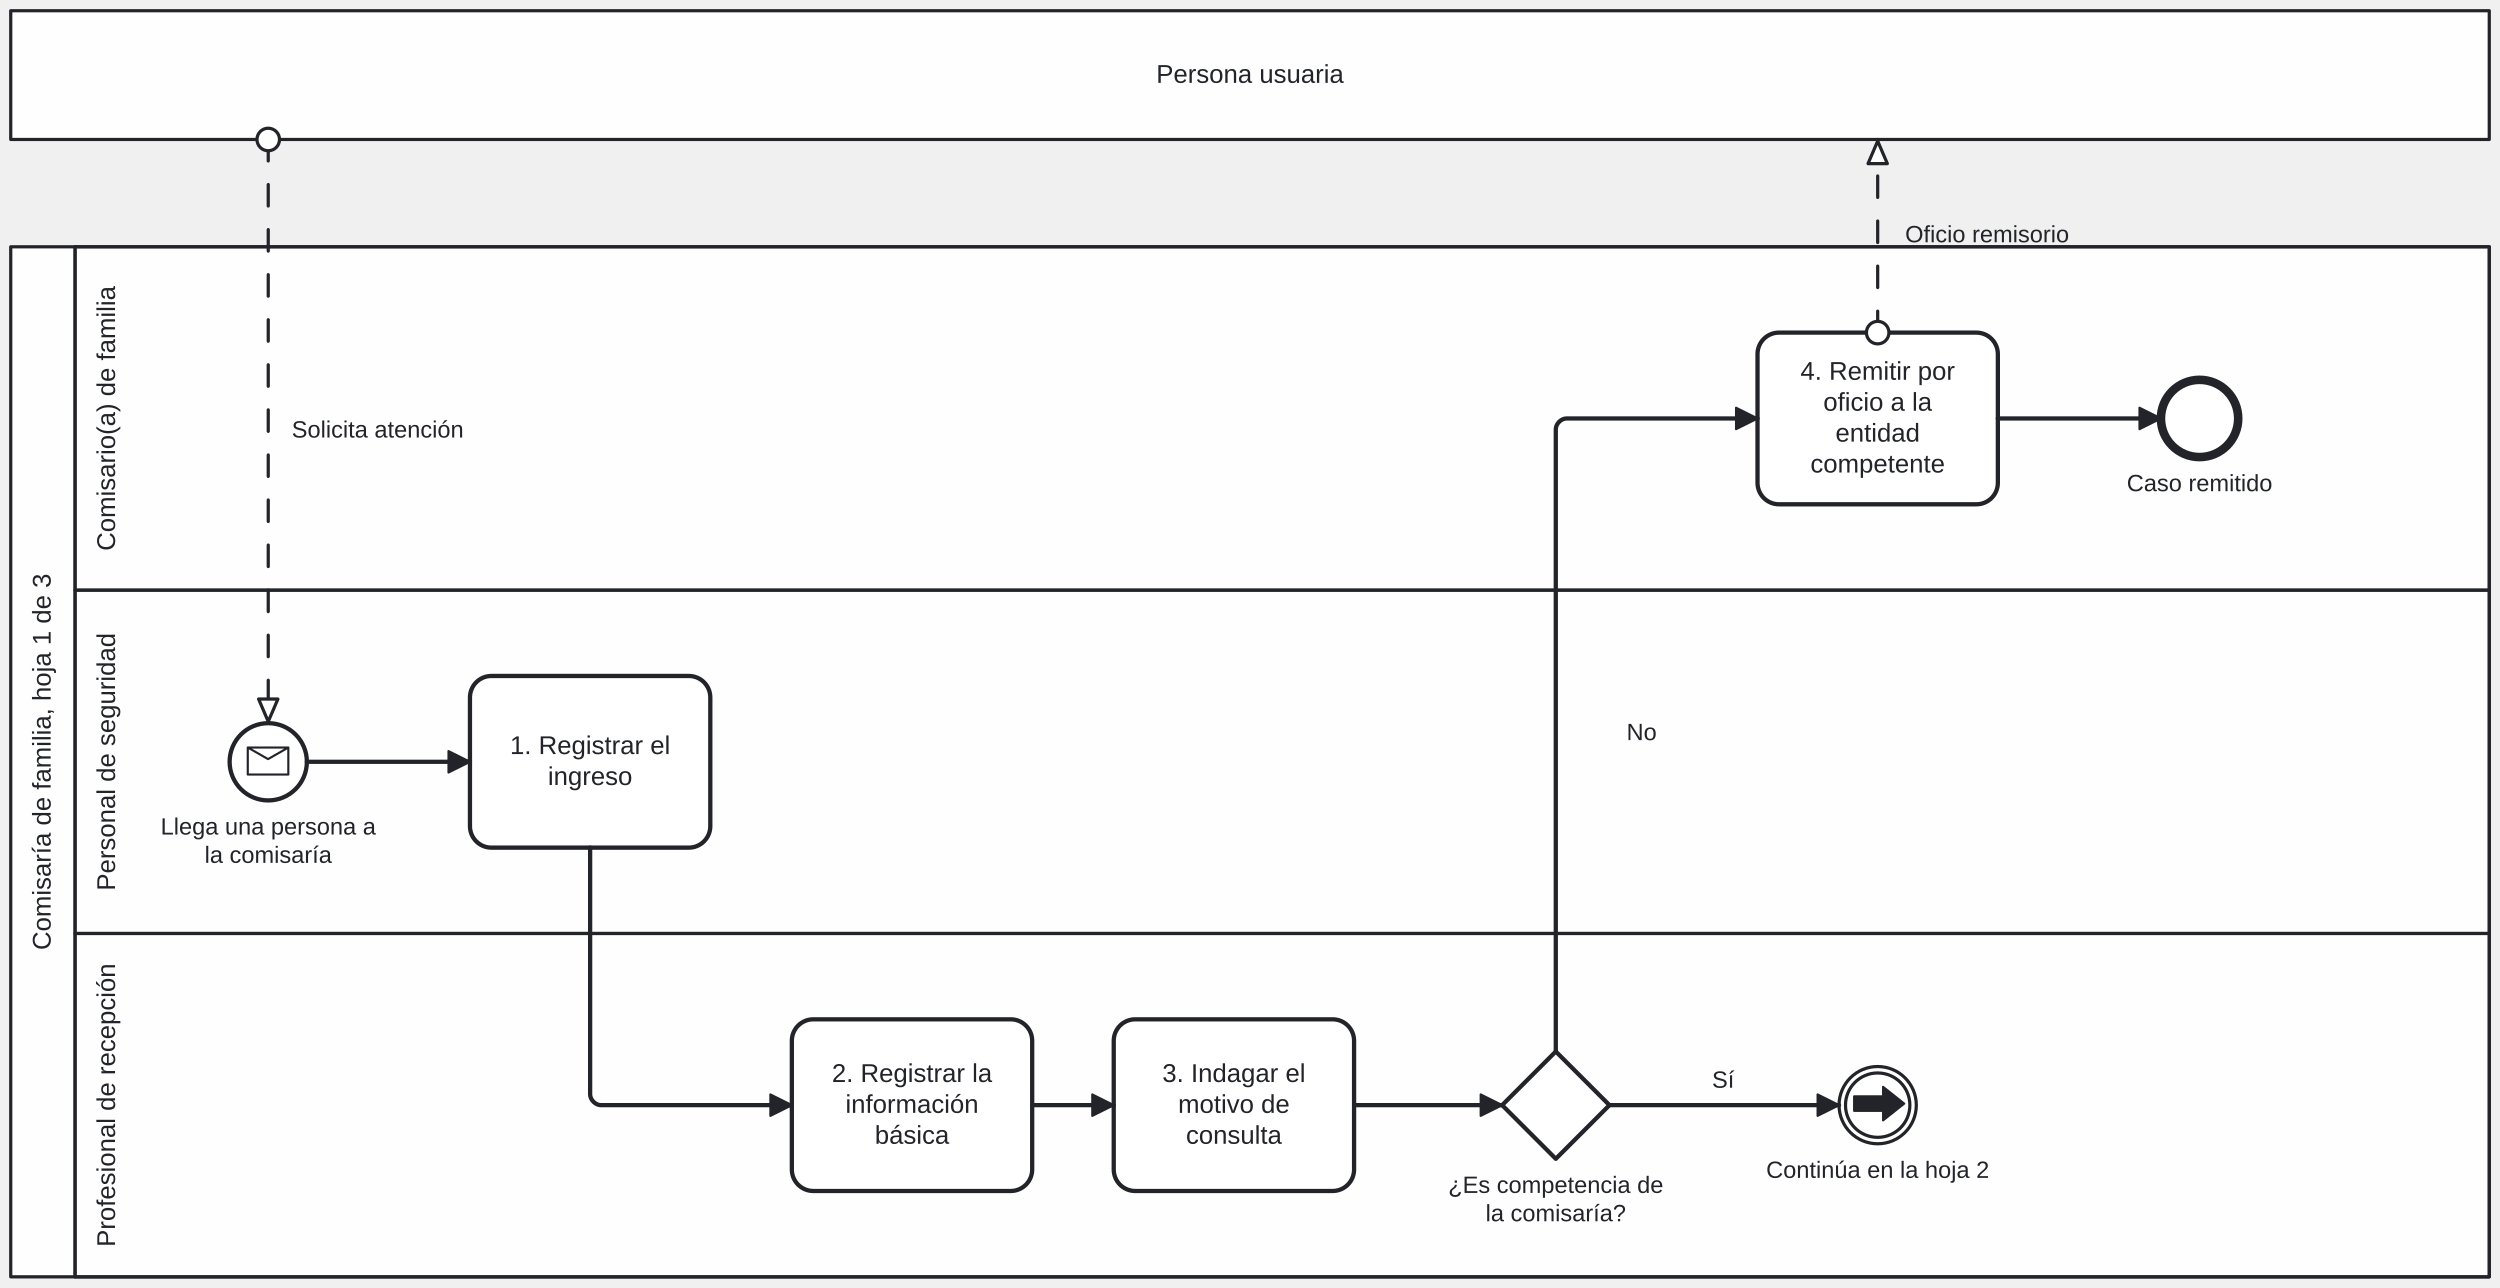
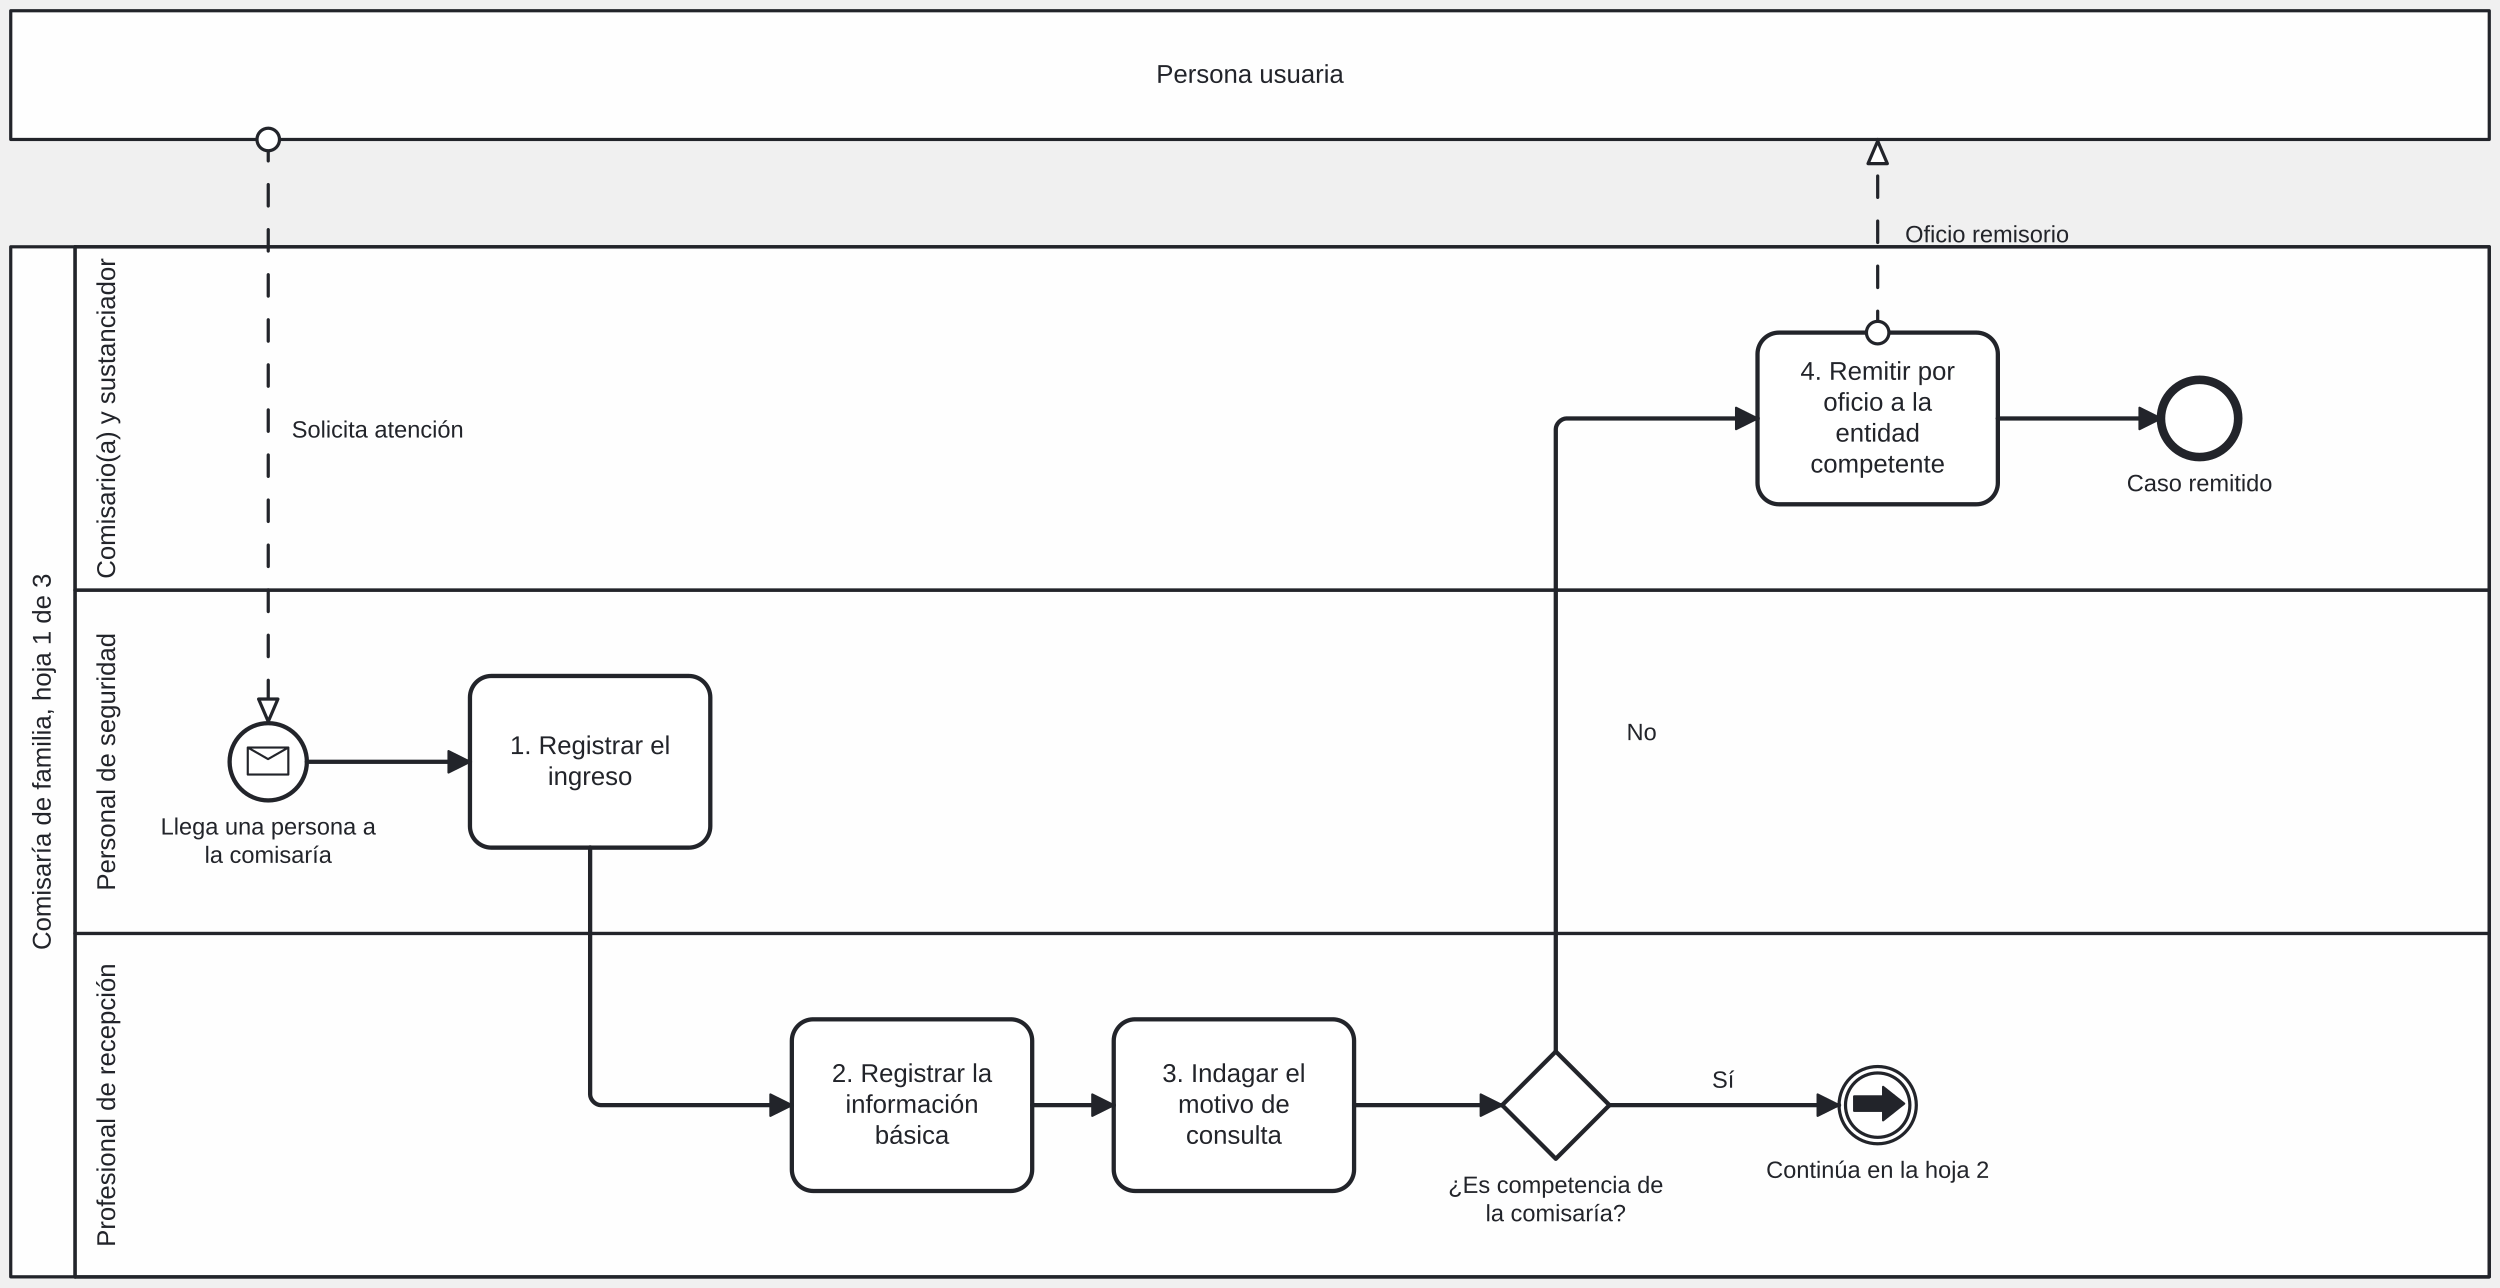
<svg xmlns="http://www.w3.org/2000/svg" width="1165" height="600" viewBox="-5 -5 1165 600" version="1.1">
  <g class="djs-group">
    <g class="djs-element djs-shape" data-element-id="pool_p_comisaria_1" style="display: block;" transform="matrix(1 0 0 1 0 110)">
      <g class="djs-visual">
        <rect x="0" y="0" width="1155" height="480" rx="0" ry="0" style="stroke-linecap: round; stroke-linejoin: round; stroke: rgb(34, 36, 42); stroke-width: 1.5px; fill: white; fill-opacity: 0.95;" />
        <path style="fill: none; stroke-linecap: round; stroke-linejoin: round; stroke: rgb(34, 36, 42); stroke-width: 1.5px;" d="M30,0L30,480" />
        <text lineHeight="1.2" class="djs-label" style="font-family: Arial, sans-serif; font-size: 12px; font-weight: normal; fill: rgb(34, 36, 42);" transform="matrix(-1.83697e-16 -1 1 -1.83697e-16 0 480)">
          <tspan x="152.288" y="18.6">Comisaría de familia, hoja 1 de 3</tspan>
        </text>
      </g>
      <rect class="djs-hit djs-hit-all" x="0" y="0" width="1155" height="480" style="fill: none; stroke-opacity: 0; stroke: white; stroke-width: 15px;" />
    </g>
    <g class="djs-children">
      <g class="djs-group">
        <g class="djs-element djs-shape" data-element-id="lane_pro" style="display: block;" transform="matrix(1 0 0 1 30 430)">
          <g class="djs-visual">
            <rect x="0" y="0" width="1125" height="160" rx="0" ry="0" style="stroke-linecap: round; stroke-linejoin: round; stroke: rgb(34, 36, 42); stroke-width: 1.5px; fill: white; fill-opacity: 0.25;" />
            <text lineHeight="1.2" class="djs-label" style="font-family: Arial, sans-serif; font-size: 12px; font-weight: normal; fill: rgb(34, 36, 42);" transform="matrix(-1.83697e-16 -1 1 -1.83697e-16 0 160)">
              <tspan x="13.959" y="18.6">Profesional de recepción</tspan>
            </text>
          </g>
          <rect class="djs-hit djs-hit-all" x="0" y="0" width="1125" height="160" style="fill: none; stroke-opacity: 0; stroke: white; stroke-width: 15px;" />
        </g>
      </g>
      <g class="djs-group">
        <g class="djs-element djs-shape" data-element-id="lane_seg" style="display: block;" transform="matrix(1 0 0 1 30 270)">
          <g class="djs-visual">
            <rect x="0" y="0" width="1125" height="160" rx="0" ry="0" style="stroke-linecap: round; stroke-linejoin: round; stroke: rgb(34, 36, 42); stroke-width: 1.5px; fill: white; fill-opacity: 0.25;" />
            <text lineHeight="1.2" class="djs-label" style="font-family: Arial, sans-serif; font-size: 12px; font-weight: normal; fill: rgb(34, 36, 42);" transform="matrix(-1.83697e-16 -1 1 -1.83697e-16 0 160)">
              <tspan x="19.959" y="18.6">Personal de seguridad</tspan>
            </text>
          </g>
          <rect class="djs-hit djs-hit-all" x="0" y="0" width="1125" height="160" style="fill: none; stroke-opacity: 0; stroke: white; stroke-width: 15px;" />
        </g>
      </g>
      <g class="djs-group">
        <g class="djs-element djs-shape" data-element-id="lane_com" style="display: block;" transform="matrix(1 0 0 1 30 110)">
          <g class="djs-visual">
            <rect x="0" y="0" width="1125" height="160" rx="0" ry="0" style="stroke-linecap: round; stroke-linejoin: round; stroke: rgb(34, 36, 42); stroke-width: 1.5px; fill: white; fill-opacity: 0.25;" />
            <text lineHeight="1.2" class="djs-label" style="font-family: Arial, sans-serif; font-size: 12px; font-weight: normal; fill: rgb(34, 36, 42);" transform="matrix(-1.83697e-16 -1 1 -1.83697e-16 0 160)">
-               <tspan x="18.315" y="18.6">Comisario(a) de familia</tspan>
+               <tspan x="5.308" y="18.6">Comisario(a) y sustanciador</tspan>
            </text>
          </g>
          <rect class="djs-hit djs-hit-all" x="0" y="0" width="1125" height="160" style="fill: none; stroke-opacity: 0; stroke: white; stroke-width: 15px;" />
        </g>
      </g>
      <g class="djs-group">
        <g class="djs-element djs-shape" data-element-id="inicio" style="display: block;" transform="matrix(1 0 0 1 102 332)">
          <g class="djs-visual">
            <circle cx="18" cy="18" r="18" style="stroke-linecap: round; stroke-linejoin: round; stroke: rgb(34, 36, 42); stroke-width: 2px; fill: white; fill-opacity: 0.95;" />
            <path d="m 8.46,11.34 l 0,12.6 l 18.9,0 l 0,-12.6 z l 9.45,5.4 l 9.45,-5.4" style="fill: white; stroke-linecap: round; stroke-linejoin: round; stroke: rgb(34, 36, 42); stroke-width: 1px;" />
          </g>
          <rect class="djs-hit djs-hit-all" x="0" y="0" width="36" height="36" style="fill: none; stroke-opacity: 0; stroke: white; stroke-width: 15px;" />
        </g>
      </g>
      <g class="djs-group">
        <g class="djs-element djs-shape" data-element-id="inicio_label" style="display: block;" transform="matrix(1 0 0 1 65 374)">
          <g class="djs-visual">
            <text lineHeight="1.2" class="djs-label" style="font-family: Arial, sans-serif; font-size: 11px; font-weight: normal; fill: rgb(34, 36, 42);">
              <tspan x="4.847" y="9.9">Llega una persona a </tspan>
              <tspan x="25.352" y="23.1">la comisaría</tspan>
            </text>
          </g>
          <rect class="djs-hit djs-hit-all" x="0" y="0" width="110" height="27" style="fill: none; stroke-opacity: 0; stroke: white; stroke-width: 15px;" />
        </g>
      </g>
      <g class="djs-group">
        <g class="djs-element djs-shape" data-element-id="t1" style="display: block;" transform="matrix(1 0 0 1 214 310)">
          <g class="djs-visual">
            <rect x="0" y="0" width="112" height="80" rx="10" ry="10" style="stroke-linecap: round; stroke-linejoin: round; stroke: rgb(34, 36, 42); stroke-width: 2px; fill: white; fill-opacity: 0.95;" />
            <text lineHeight="1.2" class="djs-label" style="font-family: Arial, sans-serif; font-size: 12px; font-weight: normal; fill: rgb(34, 36, 42);">
              <tspan x="18.652" y="36.4">1. Registrar el </tspan>
              <tspan x="36.321" y="50.8">ingreso</tspan>
            </text>
          </g>
          <rect class="djs-hit djs-hit-all" x="0" y="0" width="112" height="80" style="fill: none; stroke-opacity: 0; stroke: white; stroke-width: 15px;" />
        </g>
      </g>
      <g class="djs-group">
        <g class="djs-element djs-shape" data-element-id="t2" style="display: block;" transform="matrix(1 0 0 1 364 470)">
          <g class="djs-visual">
            <rect x="0" y="0" width="112" height="80" rx="10" ry="10" style="stroke-linecap: round; stroke-linejoin: round; stroke: rgb(34, 36, 42); stroke-width: 2px; fill: white; fill-opacity: 0.95;" />
            <text lineHeight="1.2" class="djs-label" style="font-family: Arial, sans-serif; font-size: 12px; font-weight: normal; fill: rgb(34, 36, 42);">
              <tspan x="18.652" y="29.2">2. Registrar la </tspan>
              <tspan x="24.986" y="43.6">información </tspan>
              <tspan x="38.656" y="58">básica</tspan>
            </text>
          </g>
          <rect class="djs-hit djs-hit-all" x="0" y="0" width="112" height="80" style="fill: none; stroke-opacity: 0; stroke: white; stroke-width: 15px;" />
        </g>
      </g>
      <g class="djs-group">
        <g class="djs-element djs-shape" data-element-id="t3" style="display: block;" transform="matrix(1 0 0 1 514 470)">
          <g class="djs-visual">
            <rect x="0" y="0" width="112" height="80" rx="10" ry="10" style="stroke-linecap: round; stroke-linejoin: round; stroke: rgb(34, 36, 42); stroke-width: 2px; fill: white; fill-opacity: 0.95;" />
            <text lineHeight="1.2" class="djs-label" style="font-family: Arial, sans-serif; font-size: 12px; font-weight: normal; fill: rgb(34, 36, 42);">
              <tspan x="22.643" y="29.2">3. Indagar el </tspan>
              <tspan x="29.987" y="43.6">motivo de </tspan>
              <tspan x="33.652" y="58">consulta</tspan>
            </text>
          </g>
          <rect class="djs-hit djs-hit-all" x="0" y="0" width="112" height="80" style="fill: none; stroke-opacity: 0; stroke: white; stroke-width: 15px;" />
        </g>
      </g>
      <g class="djs-group">
        <g class="djs-element djs-shape" data-element-id="g1" style="display: block;" transform="matrix(1 0 0 1 695 485)">
          <g class="djs-visual">
            <polygon points="25,0 50,25 25,50 0,25" style="stroke-linecap: round; stroke-linejoin: round; stroke: rgb(34, 36, 42); stroke-width: 2px; fill: white; fill-opacity: 0.95;" />
          </g>
          <rect class="djs-hit djs-hit-all" x="0" y="0" width="50" height="50" style="fill: none; stroke-opacity: 0; stroke: white; stroke-width: 15px;" />
        </g>
      </g>
      <g class="djs-group">
        <g class="djs-element djs-shape" data-element-id="g1_label" style="display: block;" transform="matrix(1 0 0 1 665 541)">
          <g class="djs-visual">
            <text lineHeight="1.2" class="djs-label" style="font-family: Arial, sans-serif; font-size: 11px; font-weight: normal; fill: rgb(34, 36, 42);">
              <tspan x="4.864" y="9.9">¿Es competencia de </tspan>
              <tspan x="22.293" y="23.1">la comisaría?</tspan>
            </text>
          </g>
          <rect class="djs-hit djs-hit-all" x="0" y="0" width="110" height="27" style="fill: none; stroke-opacity: 0; stroke: white; stroke-width: 15px;" />
        </g>
      </g>
      <g class="djs-group">
        <g class="djs-element djs-shape" data-element-id="t4" style="display: block;" transform="matrix(1 0 0 1 814 150)">
          <g class="djs-visual">
            <rect x="0" y="0" width="112" height="80" rx="10" ry="10" style="stroke-linecap: round; stroke-linejoin: round; stroke: rgb(34, 36, 42); stroke-width: 2px; fill: white; fill-opacity: 0.95;" />
            <text lineHeight="1.2" class="djs-label" style="font-family: Arial, sans-serif; font-size: 12px; font-weight: normal; fill: rgb(34, 36, 42);">
              <tspan x="19.991" y="22">4. Remitir por </tspan>
              <tspan x="30.652" y="36.4">oficio a la </tspan>
              <tspan x="36.315" y="50.8">entidad </tspan>
              <tspan x="24.646" y="65.2">competente</tspan>
            </text>
          </g>
          <rect class="djs-hit djs-hit-all" x="0" y="0" width="112" height="80" style="fill: none; stroke-opacity: 0; stroke: white; stroke-width: 15px;" />
        </g>
      </g>
      <g class="djs-group">
        <g class="djs-element djs-shape" data-element-id="fin_remitido" style="display: block;" transform="matrix(1 0 0 1 1002 172)">
          <g class="djs-visual">
            <circle cx="18" cy="18" r="18" style="stroke-linecap: round; stroke-linejoin: round; stroke: rgb(34, 36, 42); stroke-width: 4px; fill: white; fill-opacity: 0.95;" />
          </g>
          <rect class="djs-hit djs-hit-all" x="0" y="0" width="36" height="36" style="fill: none; stroke-opacity: 0; stroke: white; stroke-width: 15px;" />
        </g>
      </g>
      <g class="djs-group">
        <g class="djs-element djs-shape" data-element-id="fin_remitido_label" style="display: block;" transform="matrix(1 0 0 1 965 214)">
          <g class="djs-visual">
            <text lineHeight="1.2" class="djs-label" style="font-family: Arial, sans-serif; font-size: 11px; font-weight: normal; fill: rgb(34, 36, 42);">
              <tspan x="21.071" y="9.9">Caso remitido</tspan>
            </text>
          </g>
          <rect class="djs-hit djs-hit-all" x="0" y="0" width="110" height="14" style="fill: none; stroke-opacity: 0; stroke: white; stroke-width: 15px;" />
        </g>
      </g>
      <g class="djs-group">
        <g class="djs-element djs-shape" data-element-id="a_hoja2" style="display: block;" transform="matrix(1 0 0 1 852 492)">
          <g class="djs-visual">
            <circle cx="18" cy="18" r="18" style="stroke-linecap: round; stroke-linejoin: round; stroke: rgb(34, 36, 42); stroke-width: 1.5px; fill: white; fill-opacity: 0.95;" />
            <circle cx="18" cy="18" r="15" style="stroke-linecap: round; stroke-linejoin: round; stroke: rgb(34, 36, 42); stroke-width: 1.5px; fill: none;" />
            <path d="m 20.52,9.468 0,4.438 -13.5,0 0,6.75 13.5,0 0,4.438 9.844,-7.812 -9.844,-7.812 z" style="fill: rgb(34, 36, 42); stroke-linecap: round; stroke-linejoin: round; stroke: rgb(34, 36, 42); stroke-width: 1px;" />
          </g>
          <rect class="djs-hit djs-hit-all" x="0" y="0" width="36" height="36" style="fill: none; stroke-opacity: 0; stroke: white; stroke-width: 15px;" />
        </g>
      </g>
      <g class="djs-group">
        <g class="djs-element djs-shape" data-element-id="a_hoja2_label" style="display: block;" transform="matrix(1 0 0 1 815 534)">
          <g class="djs-visual">
            <text lineHeight="1.2" class="djs-label" style="font-family: Arial, sans-serif; font-size: 11px; font-weight: normal; fill: rgb(34, 36, 42);">
              <tspan x="3.016" y="9.9">Continúa en la hoja 2</tspan>
            </text>
          </g>
          <rect class="djs-hit djs-hit-all" x="0" y="0" width="110" height="14" style="fill: none; stroke-opacity: 0; stroke: white; stroke-width: 15px;" />
        </g>
      </g>
      <g class="djs-group">
        <g class="djs-element djs-connection" data-element-id="f0" style="display: block;">
          <g class="djs-visual">
            <defs>
-               <marker id="marker-efgwpb9fe3rzzooin1cqp7qic" viewBox="0 0 20 20" refX="11" refY="10" markerWidth="10" markerHeight="10" orient="auto">
-                 <path d="M 1 5 L 11 10 L 1 15 Z" style="stroke-linecap: round; stroke-linejoin: round; stroke: rgb(34, 36, 42); stroke-width: 1px; fill: rgb(34, 36, 42);" />
-               </marker>
-             </defs>
-             <path data-corner-radius="5" style="fill: none; stroke-linecap: round; stroke-linejoin: round; stroke: rgb(34, 36, 42); stroke-width: 2px; marker-end: url('#marker-efgwpb9fe3rzzooin1cqp7qic');" d="M138,350L214,350" />
+               <marker id="marker-31kt975u3mhkyvydyl6d18pzd" viewBox="0 0 20 20" refX="11" refY="10" markerWidth="10" markerHeight="10" orient="auto">
+                 <path d="M 1 5 L 11 10 L 1 15 Z" style="stroke-linecap: round; stroke-linejoin: round; stroke: rgb(34, 36, 42); stroke-width: 1px; fill: rgb(34, 36, 42);" />
+               </marker>
+             </defs>
+             <path data-corner-radius="5" style="fill: none; stroke-linecap: round; stroke-linejoin: round; stroke: rgb(34, 36, 42); stroke-width: 2px; marker-end: url('#marker-31kt975u3mhkyvydyl6d18pzd');" d="M138,350L214,350" />
          </g>
          <path d="M138,350L214,350" class="djs-hit djs-hit-stroke" style="fill: none; stroke-opacity: 0; stroke: white; stroke-width: 15px;" />
        </g>
      </g>
      <g class="djs-group">
        <g class="djs-element djs-connection" data-element-id="f1" style="display: block;">
          <g class="djs-visual">
            <defs>
-               <marker id="marker-eviicxf6hmpihy6xb04csldqv" viewBox="0 0 20 20" refX="11" refY="10" markerWidth="10" markerHeight="10" orient="auto">
-                 <path d="M 1 5 L 11 10 L 1 15 Z" style="stroke-linecap: round; stroke-linejoin: round; stroke: rgb(34, 36, 42); stroke-width: 1px; fill: rgb(34, 36, 42);" />
-               </marker>
-             </defs>
-             <path data-corner-radius="5" style="fill: none; stroke-linecap: round; stroke-linejoin: round; stroke: rgb(34, 36, 42); stroke-width: 2px; marker-end: url('#marker-eviicxf6hmpihy6xb04csldqv');" d="M270,390L270,505C270,507.5,272.5,510,275,510L364,510" />
+               <marker id="marker-1sa1ushpc59no6xa4ysj554gr" viewBox="0 0 20 20" refX="11" refY="10" markerWidth="10" markerHeight="10" orient="auto">
+                 <path d="M 1 5 L 11 10 L 1 15 Z" style="stroke-linecap: round; stroke-linejoin: round; stroke: rgb(34, 36, 42); stroke-width: 1px; fill: rgb(34, 36, 42);" />
+               </marker>
+             </defs>
+             <path data-corner-radius="5" style="fill: none; stroke-linecap: round; stroke-linejoin: round; stroke: rgb(34, 36, 42); stroke-width: 2px; marker-end: url('#marker-1sa1ushpc59no6xa4ysj554gr');" d="M270,390L270,505C270,507.5,272.5,510,275,510L364,510" />
          </g>
          <path d="M270,390L270,510L364,510" class="djs-hit djs-hit-stroke" style="fill: none; stroke-opacity: 0; stroke: white; stroke-width: 15px;" />
        </g>
      </g>
      <g class="djs-group">
        <g class="djs-element djs-connection" data-element-id="f2" style="display: block;">
          <g class="djs-visual">
            <defs>
-               <marker id="marker-627l5hbkt0mg4lwevz1z1iswa" viewBox="0 0 20 20" refX="11" refY="10" markerWidth="10" markerHeight="10" orient="auto">
-                 <path d="M 1 5 L 11 10 L 1 15 Z" style="stroke-linecap: round; stroke-linejoin: round; stroke: rgb(34, 36, 42); stroke-width: 1px; fill: rgb(34, 36, 42);" />
-               </marker>
-             </defs>
-             <path data-corner-radius="5" style="fill: none; stroke-linecap: round; stroke-linejoin: round; stroke: rgb(34, 36, 42); stroke-width: 2px; marker-end: url('#marker-627l5hbkt0mg4lwevz1z1iswa');" d="M476,510L514,510" />
+               <marker id="marker-e6vinjr4xk5yj3wl29xlxb2m3" viewBox="0 0 20 20" refX="11" refY="10" markerWidth="10" markerHeight="10" orient="auto">
+                 <path d="M 1 5 L 11 10 L 1 15 Z" style="stroke-linecap: round; stroke-linejoin: round; stroke: rgb(34, 36, 42); stroke-width: 1px; fill: rgb(34, 36, 42);" />
+               </marker>
+             </defs>
+             <path data-corner-radius="5" style="fill: none; stroke-linecap: round; stroke-linejoin: round; stroke: rgb(34, 36, 42); stroke-width: 2px; marker-end: url('#marker-e6vinjr4xk5yj3wl29xlxb2m3');" d="M476,510L514,510" />
          </g>
          <path d="M476,510L514,510" class="djs-hit djs-hit-stroke" style="fill: none; stroke-opacity: 0; stroke: white; stroke-width: 15px;" />
        </g>
      </g>
      <g class="djs-group">
        <g class="djs-element djs-connection" data-element-id="f3" style="display: block;">
          <g class="djs-visual">
            <defs>
-               <marker id="marker-as0umnj0knzqvd7a45bd1u9uu" viewBox="0 0 20 20" refX="11" refY="10" markerWidth="10" markerHeight="10" orient="auto">
-                 <path d="M 1 5 L 11 10 L 1 15 Z" style="stroke-linecap: round; stroke-linejoin: round; stroke: rgb(34, 36, 42); stroke-width: 1px; fill: rgb(34, 36, 42);" />
-               </marker>
-             </defs>
-             <path data-corner-radius="5" style="fill: none; stroke-linecap: round; stroke-linejoin: round; stroke: rgb(34, 36, 42); stroke-width: 2px; marker-end: url('#marker-as0umnj0knzqvd7a45bd1u9uu');" d="M626,510L695,510" />
+               <marker id="marker-ez0o1xppm8kc6yscwk9spb8mt" viewBox="0 0 20 20" refX="11" refY="10" markerWidth="10" markerHeight="10" orient="auto">
+                 <path d="M 1 5 L 11 10 L 1 15 Z" style="stroke-linecap: round; stroke-linejoin: round; stroke: rgb(34, 36, 42); stroke-width: 1px; fill: rgb(34, 36, 42);" />
+               </marker>
+             </defs>
+             <path data-corner-radius="5" style="fill: none; stroke-linecap: round; stroke-linejoin: round; stroke: rgb(34, 36, 42); stroke-width: 2px; marker-end: url('#marker-ez0o1xppm8kc6yscwk9spb8mt');" d="M626,510L695,510" />
          </g>
          <path d="M626,510L695,510" class="djs-hit djs-hit-stroke" style="fill: none; stroke-opacity: 0; stroke: white; stroke-width: 15px;" />
        </g>
      </g>
      <g class="djs-group">
        <g class="djs-element djs-connection" data-element-id="f4" style="display: block;">
          <g class="djs-visual">
            <defs>
-               <marker id="marker-e432whzuq4bzn9135dosj5um7" viewBox="0 0 20 20" refX="11" refY="10" markerWidth="10" markerHeight="10" orient="auto">
-                 <path d="M 1 5 L 11 10 L 1 15 Z" style="stroke-linecap: round; stroke-linejoin: round; stroke: rgb(34, 36, 42); stroke-width: 1px; fill: rgb(34, 36, 42);" />
-               </marker>
-             </defs>
-             <path data-corner-radius="5" style="fill: none; stroke-linecap: round; stroke-linejoin: round; stroke: rgb(34, 36, 42); stroke-width: 2px; marker-end: url('#marker-e432whzuq4bzn9135dosj5um7');" d="M720,485L720,195C720,192.5,722.5,190,725,190L814,190" />
+               <marker id="marker-bjmc6g7x78scduhp7pv3u7bf8" viewBox="0 0 20 20" refX="11" refY="10" markerWidth="10" markerHeight="10" orient="auto">
+                 <path d="M 1 5 L 11 10 L 1 15 Z" style="stroke-linecap: round; stroke-linejoin: round; stroke: rgb(34, 36, 42); stroke-width: 1px; fill: rgb(34, 36, 42);" />
+               </marker>
+             </defs>
+             <path data-corner-radius="5" style="fill: none; stroke-linecap: round; stroke-linejoin: round; stroke: rgb(34, 36, 42); stroke-width: 2px; marker-end: url('#marker-bjmc6g7x78scduhp7pv3u7bf8');" d="M720,485L720,195C720,192.5,722.5,190,725,190L814,190" />
          </g>
          <path d="M720,485L720,190L814,190" class="djs-hit djs-hit-stroke" style="fill: none; stroke-opacity: 0; stroke: white; stroke-width: 15px;" />
        </g>
      </g>
      <g class="djs-group">
        <g class="djs-element djs-shape" data-element-id="f4_label" style="display: block;" transform="matrix(1 0 0 1 725 330)">
          <g class="djs-visual">
            <text lineHeight="1.2" class="djs-label" style="font-family: Arial, sans-serif; font-size: 11px; font-weight: normal; fill: rgb(34, 36, 42);">
              <tspan x="27.969" y="9.9">No</tspan>
            </text>
          </g>
          <rect class="djs-hit djs-hit-all" x="0" y="0" width="70" height="14" style="fill: none; stroke-opacity: 0; stroke: white; stroke-width: 15px;" />
        </g>
      </g>
      <g class="djs-group">
        <g class="djs-element djs-connection" data-element-id="f5" style="display: block;">
          <g class="djs-visual">
            <defs>
-               <marker id="marker-7vt5ml13yrr2042syuzqunomn" viewBox="0 0 20 20" refX="11" refY="10" markerWidth="10" markerHeight="10" orient="auto">
-                 <path d="M 1 5 L 11 10 L 1 15 Z" style="stroke-linecap: round; stroke-linejoin: round; stroke: rgb(34, 36, 42); stroke-width: 1px; fill: rgb(34, 36, 42);" />
-               </marker>
-             </defs>
-             <path data-corner-radius="5" style="fill: none; stroke-linecap: round; stroke-linejoin: round; stroke: rgb(34, 36, 42); stroke-width: 2px; marker-end: url('#marker-7vt5ml13yrr2042syuzqunomn');" d="M926,190L1002,190" />
+               <marker id="marker-2vgqk56ggdveyzin002to76xj" viewBox="0 0 20 20" refX="11" refY="10" markerWidth="10" markerHeight="10" orient="auto">
+                 <path d="M 1 5 L 11 10 L 1 15 Z" style="stroke-linecap: round; stroke-linejoin: round; stroke: rgb(34, 36, 42); stroke-width: 1px; fill: rgb(34, 36, 42);" />
+               </marker>
+             </defs>
+             <path data-corner-radius="5" style="fill: none; stroke-linecap: round; stroke-linejoin: round; stroke: rgb(34, 36, 42); stroke-width: 2px; marker-end: url('#marker-2vgqk56ggdveyzin002to76xj');" d="M926,190L1002,190" />
          </g>
          <path d="M926,190L1002,190" class="djs-hit djs-hit-stroke" style="fill: none; stroke-opacity: 0; stroke: white; stroke-width: 15px;" />
        </g>
      </g>
      <g class="djs-group">
        <g class="djs-element djs-connection" data-element-id="f6" style="display: block;">
          <g class="djs-visual">
            <defs>
-               <marker id="marker-9ek4xv5jm6dd4gdxvs84gfjfb" viewBox="0 0 20 20" refX="11" refY="10" markerWidth="10" markerHeight="10" orient="auto">
-                 <path d="M 1 5 L 11 10 L 1 15 Z" style="stroke-linecap: round; stroke-linejoin: round; stroke: rgb(34, 36, 42); stroke-width: 1px; fill: rgb(34, 36, 42);" />
-               </marker>
-             </defs>
-             <path data-corner-radius="5" style="fill: none; stroke-linecap: round; stroke-linejoin: round; stroke: rgb(34, 36, 42); stroke-width: 2px; marker-end: url('#marker-9ek4xv5jm6dd4gdxvs84gfjfb');" d="M745,510L852,510" />
+               <marker id="marker-3p65pkc8jbbhfejni5xjv3ly6" viewBox="0 0 20 20" refX="11" refY="10" markerWidth="10" markerHeight="10" orient="auto">
+                 <path d="M 1 5 L 11 10 L 1 15 Z" style="stroke-linecap: round; stroke-linejoin: round; stroke: rgb(34, 36, 42); stroke-width: 1px; fill: rgb(34, 36, 42);" />
+               </marker>
+             </defs>
+             <path data-corner-radius="5" style="fill: none; stroke-linecap: round; stroke-linejoin: round; stroke: rgb(34, 36, 42); stroke-width: 2px; marker-end: url('#marker-3p65pkc8jbbhfejni5xjv3ly6');" d="M745,510L852,510" />
          </g>
          <path d="M745,510L852,510" class="djs-hit djs-hit-stroke" style="fill: none; stroke-opacity: 0; stroke: white; stroke-width: 15px;" />
        </g>
      </g>
      <g class="djs-group">
        <g class="djs-element djs-shape" data-element-id="f6_label" style="display: block;" transform="matrix(1 0 0 1 768 492)">
          <g class="djs-visual">
            <text lineHeight="1.2" class="djs-label" style="font-family: Arial, sans-serif; font-size: 11px; font-weight: normal; fill: rgb(34, 36, 42);">
              <tspan x="24.803" y="9.9">Sí</tspan>
            </text>
          </g>
          <rect class="djs-hit djs-hit-all" x="0" y="0" width="60" height="14" style="fill: none; stroke-opacity: 0; stroke: white; stroke-width: 15px;" />
        </g>
      </g>
    </g>
  </g>
  <g class="djs-group">
    <g class="djs-element djs-shape" data-element-id="persona" style="display: block;" transform="matrix(1 0 0 1 0 0)">
      <g class="djs-visual">
        <rect x="0" y="0" width="1155" height="60" rx="0" ry="0" style="stroke-linecap: round; stroke-linejoin: round; stroke: rgb(34, 36, 42); stroke-width: 1.5px; fill: white; fill-opacity: 0.95;" />
        <text lineHeight="1.2" class="djs-label" style="font-family: Arial, sans-serif; font-size: 12px; font-weight: normal; fill: rgb(34, 36, 42);">
          <tspan x="533.807" y="33.6">Persona usuaria</tspan>
        </text>
      </g>
      <rect class="djs-hit djs-hit-all" x="0" y="0" width="1155" height="60" style="fill: none; stroke-opacity: 0; stroke: white; stroke-width: 15px;" />
    </g>
  </g>
  <g class="djs-group">
    <g class="djs-element djs-connection" data-element-id="mf0" style="display: block;">
      <g class="djs-visual">
        <defs>
-           <marker id="marker-0xaze3wvejnxm9gfyypacagy6" viewBox="0 0 20 20" refX="8.5" refY="5" markerWidth="20" markerHeight="20" orient="auto">
+           <marker id="marker-2mygm5580h2mhk0mqkzvzh6qf" viewBox="0 0 20 20" refX="8.5" refY="5" markerWidth="20" markerHeight="20" orient="auto">
            <path d="m 1 5 l 0 -3 l 7 3 l -7 3 z" style="stroke-linecap: round; stroke-linejoin: round; stroke: rgb(34, 36, 42); stroke-width: 1px; fill: white; stroke-dasharray: 10000, 1;" />
          </marker>
-           <marker id="marker-8i0l1lzibvqw4031td59jqphc" viewBox="0 0 20 20" refX="6" refY="6" markerWidth="20" markerHeight="20" orient="auto">
+           <marker id="marker-0pxjycdm0q6z7jvchul2yymvj" viewBox="0 0 20 20" refX="6" refY="6" markerWidth="20" markerHeight="20" orient="auto">
            <circle cx="6" cy="6" r="3.5" style="stroke-linecap: round; stroke-linejoin: round; stroke: rgb(34, 36, 42); stroke-width: 1px; fill: white; stroke-dasharray: 10000, 1;" />
          </marker>
        </defs>
-         <path data-corner-radius="5" style="fill: none; stroke-linecap: round; stroke-linejoin: round; stroke: rgb(34, 36, 42); stroke-width: 1.5px; marker-end: url('#marker-0xaze3wvejnxm9gfyypacagy6'); marker-start: url('#marker-8i0l1lzibvqw4031td59jqphc'); stroke-dasharray: 10, 11;" d="M120,60L120,332" />
+         <path data-corner-radius="5" style="fill: none; stroke-linecap: round; stroke-linejoin: round; stroke: rgb(34, 36, 42); stroke-width: 1.5px; marker-end: url('#marker-2mygm5580h2mhk0mqkzvzh6qf'); marker-start: url('#marker-0pxjycdm0q6z7jvchul2yymvj'); stroke-dasharray: 10, 11;" d="M120,60L120,332" />
      </g>
      <path d="M120,60L120,332" class="djs-hit djs-hit-stroke" style="fill: none; stroke-opacity: 0; stroke: white; stroke-width: 15px;" />
    </g>
  </g>
  <g class="djs-group">
    <g class="djs-element djs-shape" data-element-id="mf0_label" style="display: block;" transform="matrix(1 0 0 1 126 189)">
      <g class="djs-visual">
        <text lineHeight="1.2" class="djs-label" style="font-family: Arial, sans-serif; font-size: 11px; font-weight: normal; fill: rgb(34, 36, 42);">
          <tspan x="4.948" y="9.9">Solicita atención</tspan>
        </text>
      </g>
      <rect class="djs-hit djs-hit-all" x="0" y="0" width="90" height="14" style="fill: none; stroke-opacity: 0; stroke: white; stroke-width: 15px;" />
    </g>
  </g>
  <g class="djs-group">
    <g class="djs-element djs-connection" data-element-id="mf1" style="display: block;">
      <g class="djs-visual">
        <defs>
-           <marker id="marker-coacuy0h9reke1g06tobejulo" viewBox="0 0 20 20" refX="8.5" refY="5" markerWidth="20" markerHeight="20" orient="auto">
+           <marker id="marker-55ynqpqz6yeedleoalwcfuapw" viewBox="0 0 20 20" refX="8.5" refY="5" markerWidth="20" markerHeight="20" orient="auto">
            <path d="m 1 5 l 0 -3 l 7 3 l -7 3 z" style="stroke-linecap: round; stroke-linejoin: round; stroke: rgb(34, 36, 42); stroke-width: 1px; fill: white; stroke-dasharray: 10000, 1;" />
          </marker>
-           <marker id="marker-01tygkxppskwvmso65ft12dwo" viewBox="0 0 20 20" refX="6" refY="6" markerWidth="20" markerHeight="20" orient="auto">
+           <marker id="marker-dgk99j8hehw3233xh1df86qya" viewBox="0 0 20 20" refX="6" refY="6" markerWidth="20" markerHeight="20" orient="auto">
            <circle cx="6" cy="6" r="3.5" style="stroke-linecap: round; stroke-linejoin: round; stroke: rgb(34, 36, 42); stroke-width: 1px; fill: white; stroke-dasharray: 10000, 1;" />
          </marker>
        </defs>
-         <path data-corner-radius="5" style="fill: none; stroke-linecap: round; stroke-linejoin: round; stroke: rgb(34, 36, 42); stroke-width: 1.5px; marker-end: url('#marker-coacuy0h9reke1g06tobejulo'); marker-start: url('#marker-01tygkxppskwvmso65ft12dwo'); stroke-dasharray: 10, 11;" d="M870,150L870,60" />
+         <path data-corner-radius="5" style="fill: none; stroke-linecap: round; stroke-linejoin: round; stroke: rgb(34, 36, 42); stroke-width: 1.5px; marker-end: url('#marker-55ynqpqz6yeedleoalwcfuapw'); marker-start: url('#marker-dgk99j8hehw3233xh1df86qya'); stroke-dasharray: 10, 11;" d="M870,150L870,60" />
      </g>
      <path d="M870,150L870,60" class="djs-hit djs-hit-stroke" style="fill: none; stroke-opacity: 0; stroke: white; stroke-width: 15px;" />
    </g>
  </g>
  <g class="djs-group">
    <g class="djs-element djs-shape" data-element-id="mf1_label" style="display: block;" transform="matrix(1 0 0 1 876 98)">
      <g class="djs-visual">
        <text lineHeight="1.2" class="djs-label" style="font-family: Arial, sans-serif; font-size: 11px; font-weight: normal; fill: rgb(34, 36, 42);">
          <tspan x="6.798" y="9.9">Oficio remisorio</tspan>
        </text>
      </g>
      <rect class="djs-hit djs-hit-all" x="0" y="0" width="90" height="14" style="fill: none; stroke-opacity: 0; stroke: white; stroke-width: 15px;" />
    </g>
  </g>
</svg>
